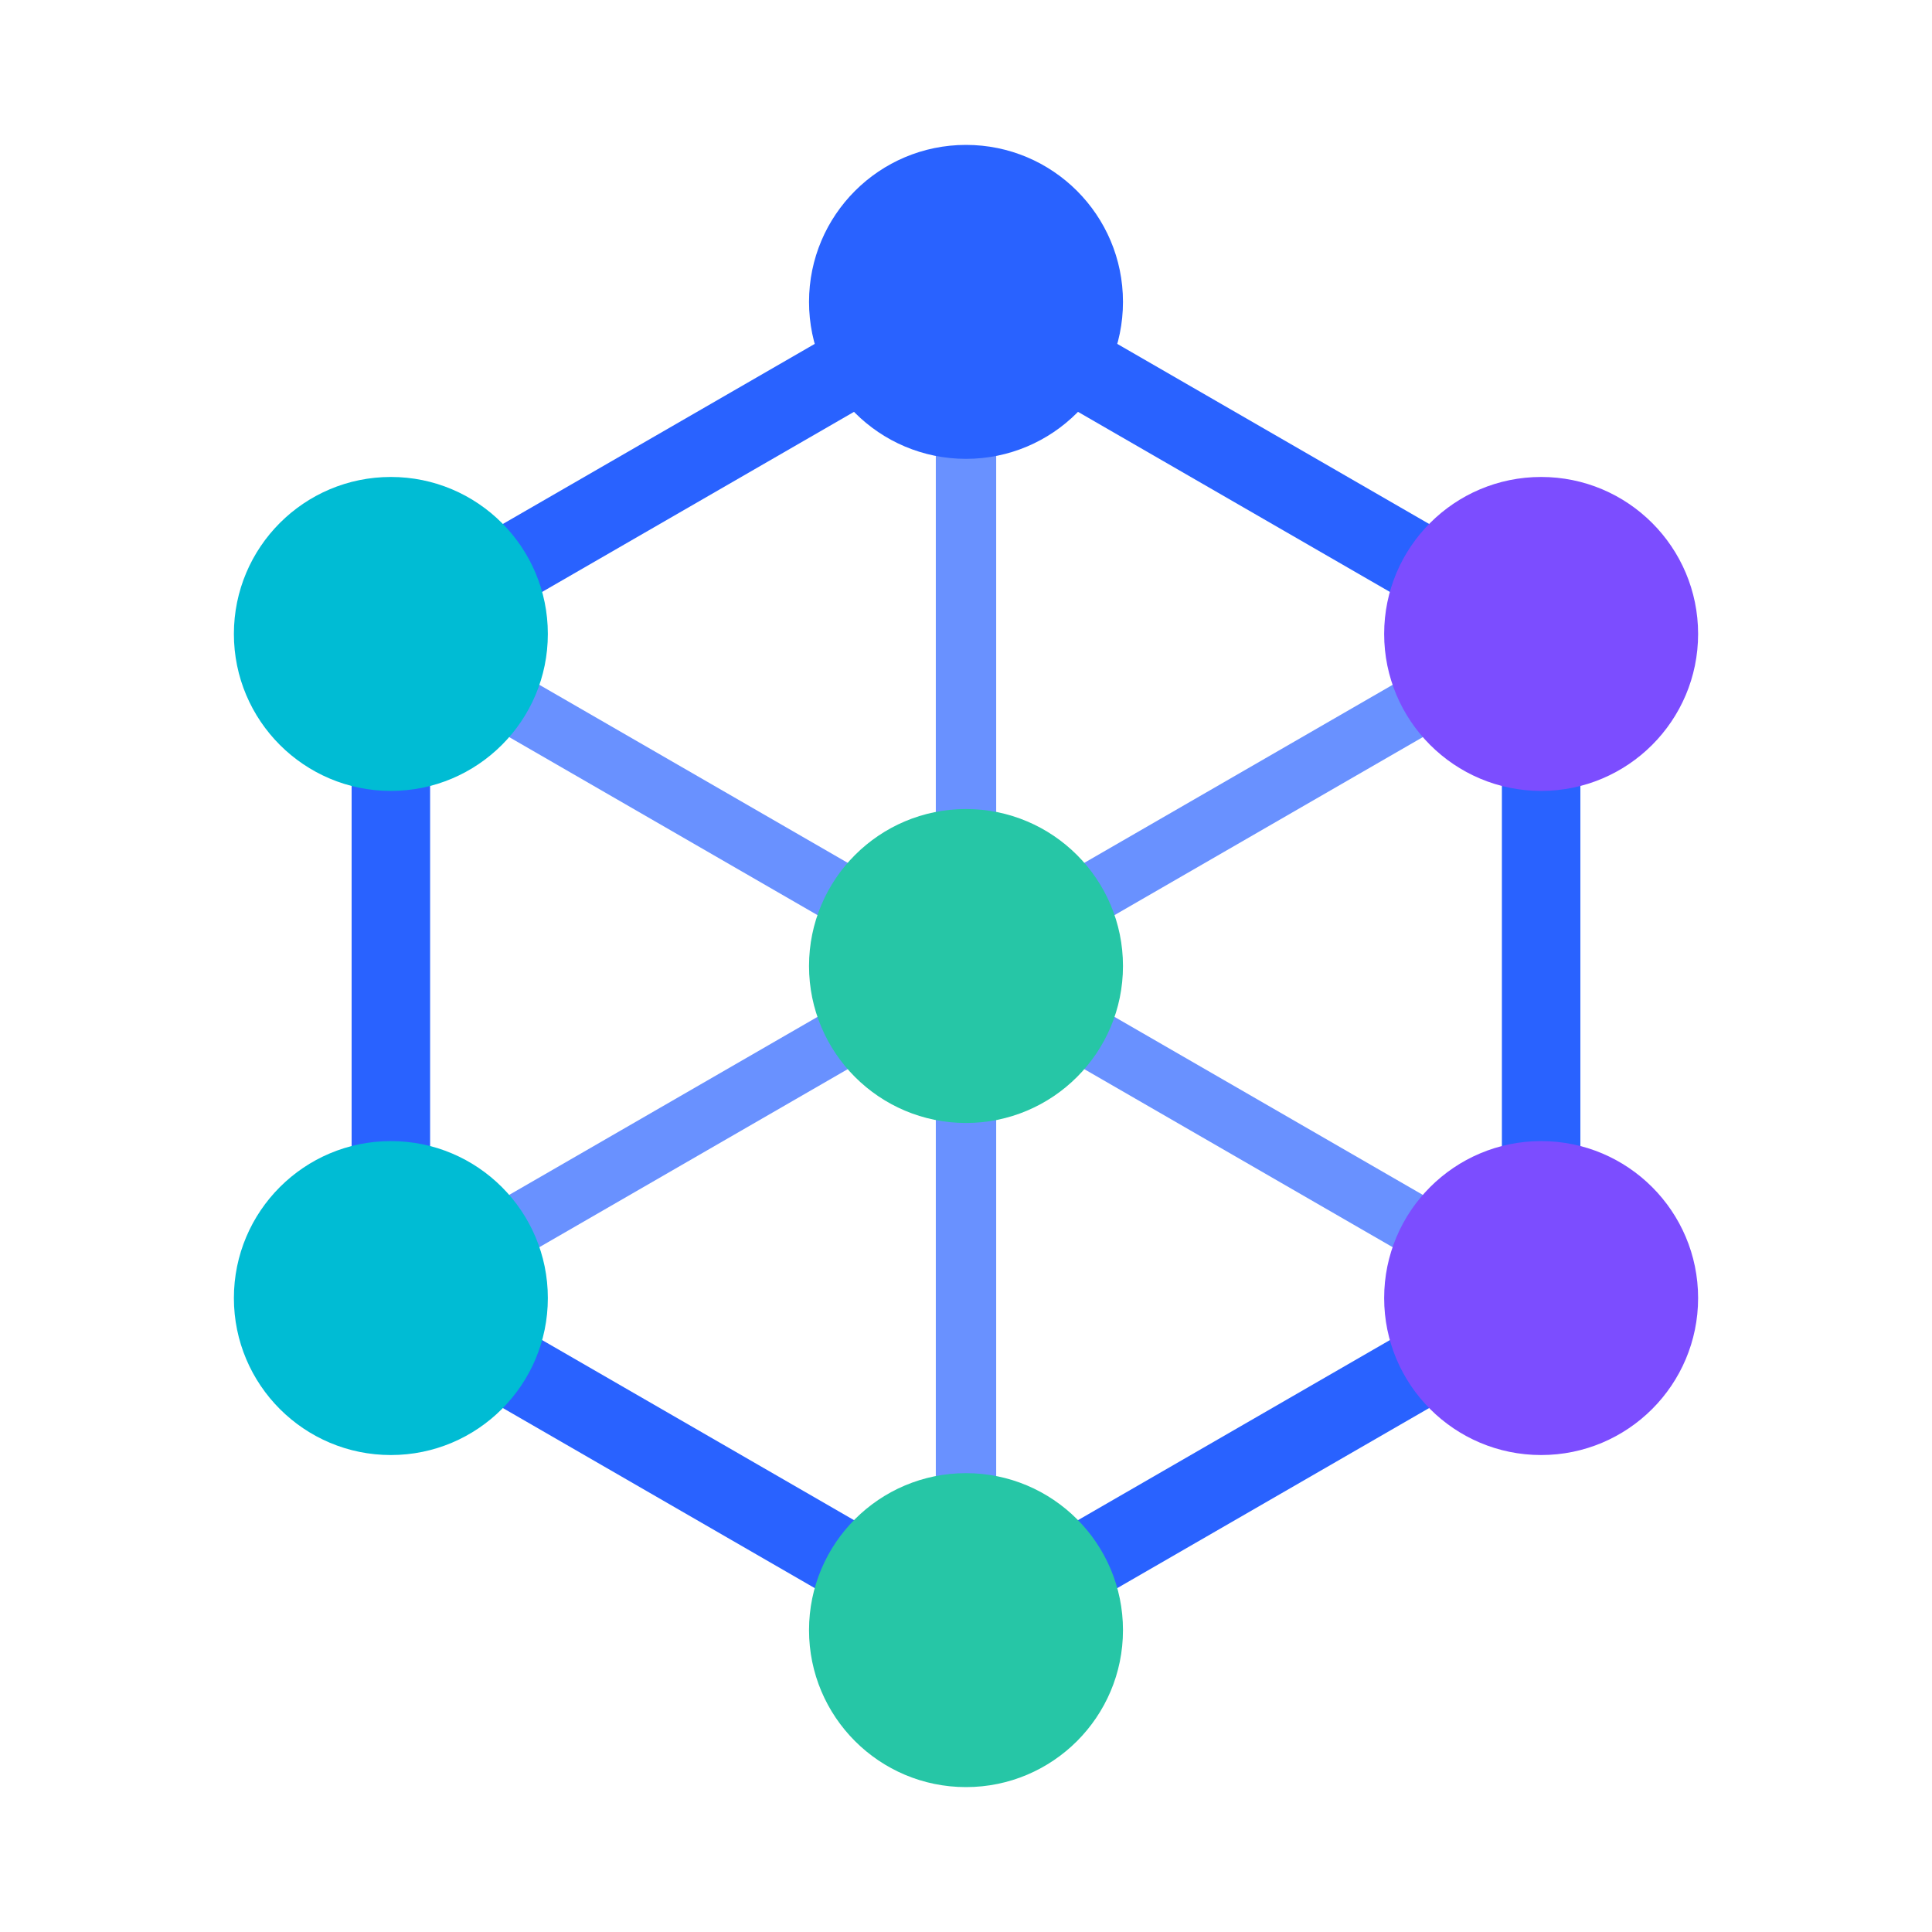
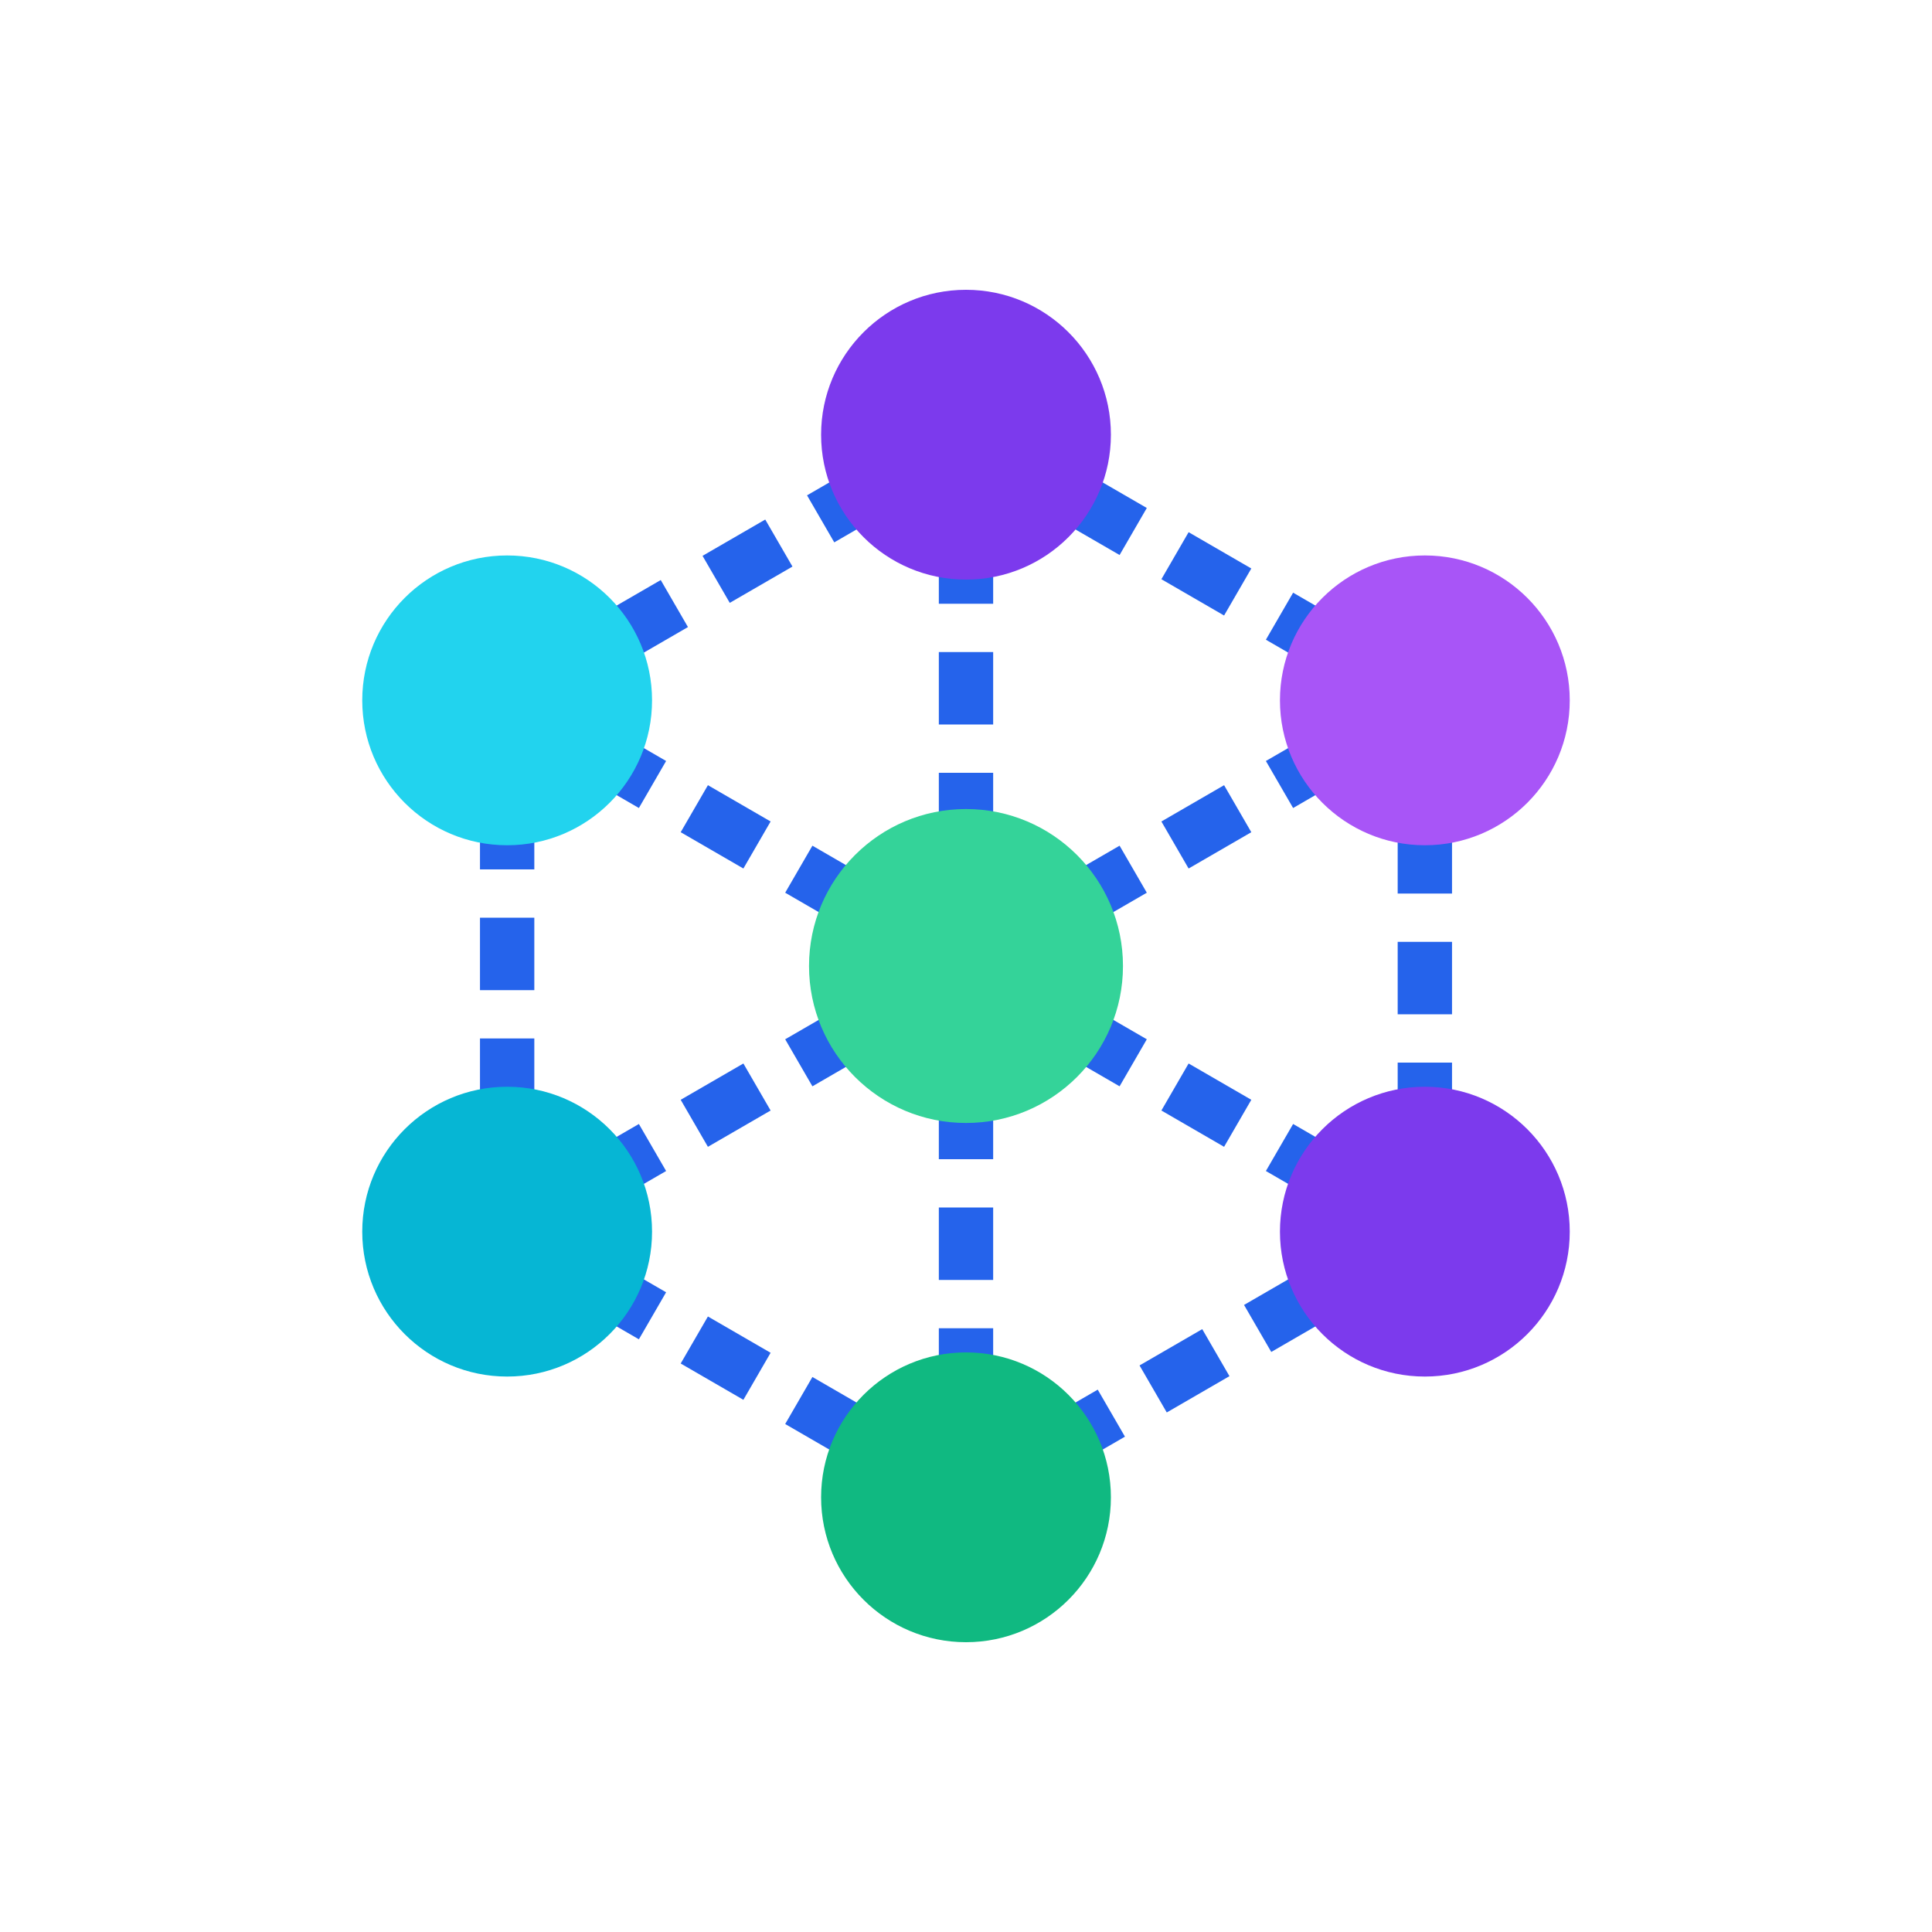
<svg xmlns="http://www.w3.org/2000/svg" viewBox="0 0 32 32" width="32" height="32" role="img" aria-label="KubeAtlas">
  <style>
-     .stroke { stroke: #2962FF; }
-     .node-top { fill: #2962FF; }
+     .edge { stroke: #2563eb; }
+     .top-fill { fill: #7c3aed; }
    @media (prefers-color-scheme: dark) {
-       .stroke { stroke: #4d82ff; }
-       .node-top { fill: #4d82ff; }
+       .edge { stroke: #3b82f6; }
+       .top-fill { fill: #8b5cf6; }
    }
  </style>
-   <polygon points="16.0,5.0 25.526,10.5 25.526,21.5 16.0,27.0 6.474,21.5 6.474,10.5" fill="none" class="stroke" stroke-width="1.3" stroke-linejoin="round" stroke-linecap="round" />
-   <line x1="16.0" y1="5.0" x2="16.0" y2="27.0" class="stroke" stroke-width="1.0" stroke-linecap="round" opacity="0.7" />
-   <line x1="25.526" y1="10.5" x2="6.474" y2="21.5" class="stroke" stroke-width="1.0" stroke-linecap="round" opacity="0.7" />
-   <line x1="25.526" y1="21.5" x2="6.474" y2="10.5" class="stroke" stroke-width="1.0" stroke-linecap="round" opacity="0.7" />
-   <circle cx="16.0" cy="5.0" r="2.6" class="node-top" />
-   <circle cx="25.526" cy="10.5" r="2.6" fill="#7C4DFF" />
-   <circle cx="25.526" cy="21.5" r="2.6" fill="#7C4DFF" />
-   <circle cx="16.0" cy="27.0" r="2.6" fill="#26C6A6" />
-   <circle cx="6.474" cy="21.5" r="2.6" fill="#00BCD4" />
-   <circle cx="6.474" cy="10.5" r="2.6" fill="#00BCD4" />
-   <circle cx="16" cy="16" r="2.6" fill="#26C6A6" />
+   <g class="edge" stroke-width="0.9" stroke-dasharray="1.2 0.8" fill="none">
+     <line x1="16" y1="16" x2="16" y2="7.2" />
+     <line x1="16" y1="16" x2="23.6" y2="11.6" />
+     <line x1="16" y1="16" x2="23.6" y2="20.4" />
+     <line x1="16" y1="16" x2="16" y2="24.8" />
+     <line x1="16" y1="16" x2="8.4" y2="20.4" />
+     <line x1="16" y1="16" x2="8.4" y2="11.6" />
+     <line x1="16" y1="7.2" x2="23.6" y2="11.6" />
+     <line x1="23.6" y1="11.6" x2="23.6" y2="20.4" />
+     <line x1="23.6" y1="20.4" x2="16" y2="24.8" />
+     <line x1="16" y1="24.8" x2="8.4" y2="20.4" />
+     <line x1="8.4" y1="20.4" x2="8.4" y2="11.6" />
+     <line x1="8.4" y1="11.6" x2="16" y2="7.2" />
+   </g>
+   <circle cx="16" cy="7.2" r="2.4" class="top-fill" />
+   <circle cx="23.6" cy="11.6" r="2.4" fill="#a855f7" />
+   <circle cx="23.6" cy="20.4" r="2.4" fill="#7c3aed" />
+   <circle cx="16" cy="24.8" r="2.4" fill="#10b981" />
+   <circle cx="8.4" cy="20.4" r="2.4" fill="#06b6d4" />
+   <circle cx="8.4" cy="11.6" r="2.4" fill="#22d3ee" />
+   <circle cx="16" cy="16" r="2.6" fill="#34d399" />
</svg>
